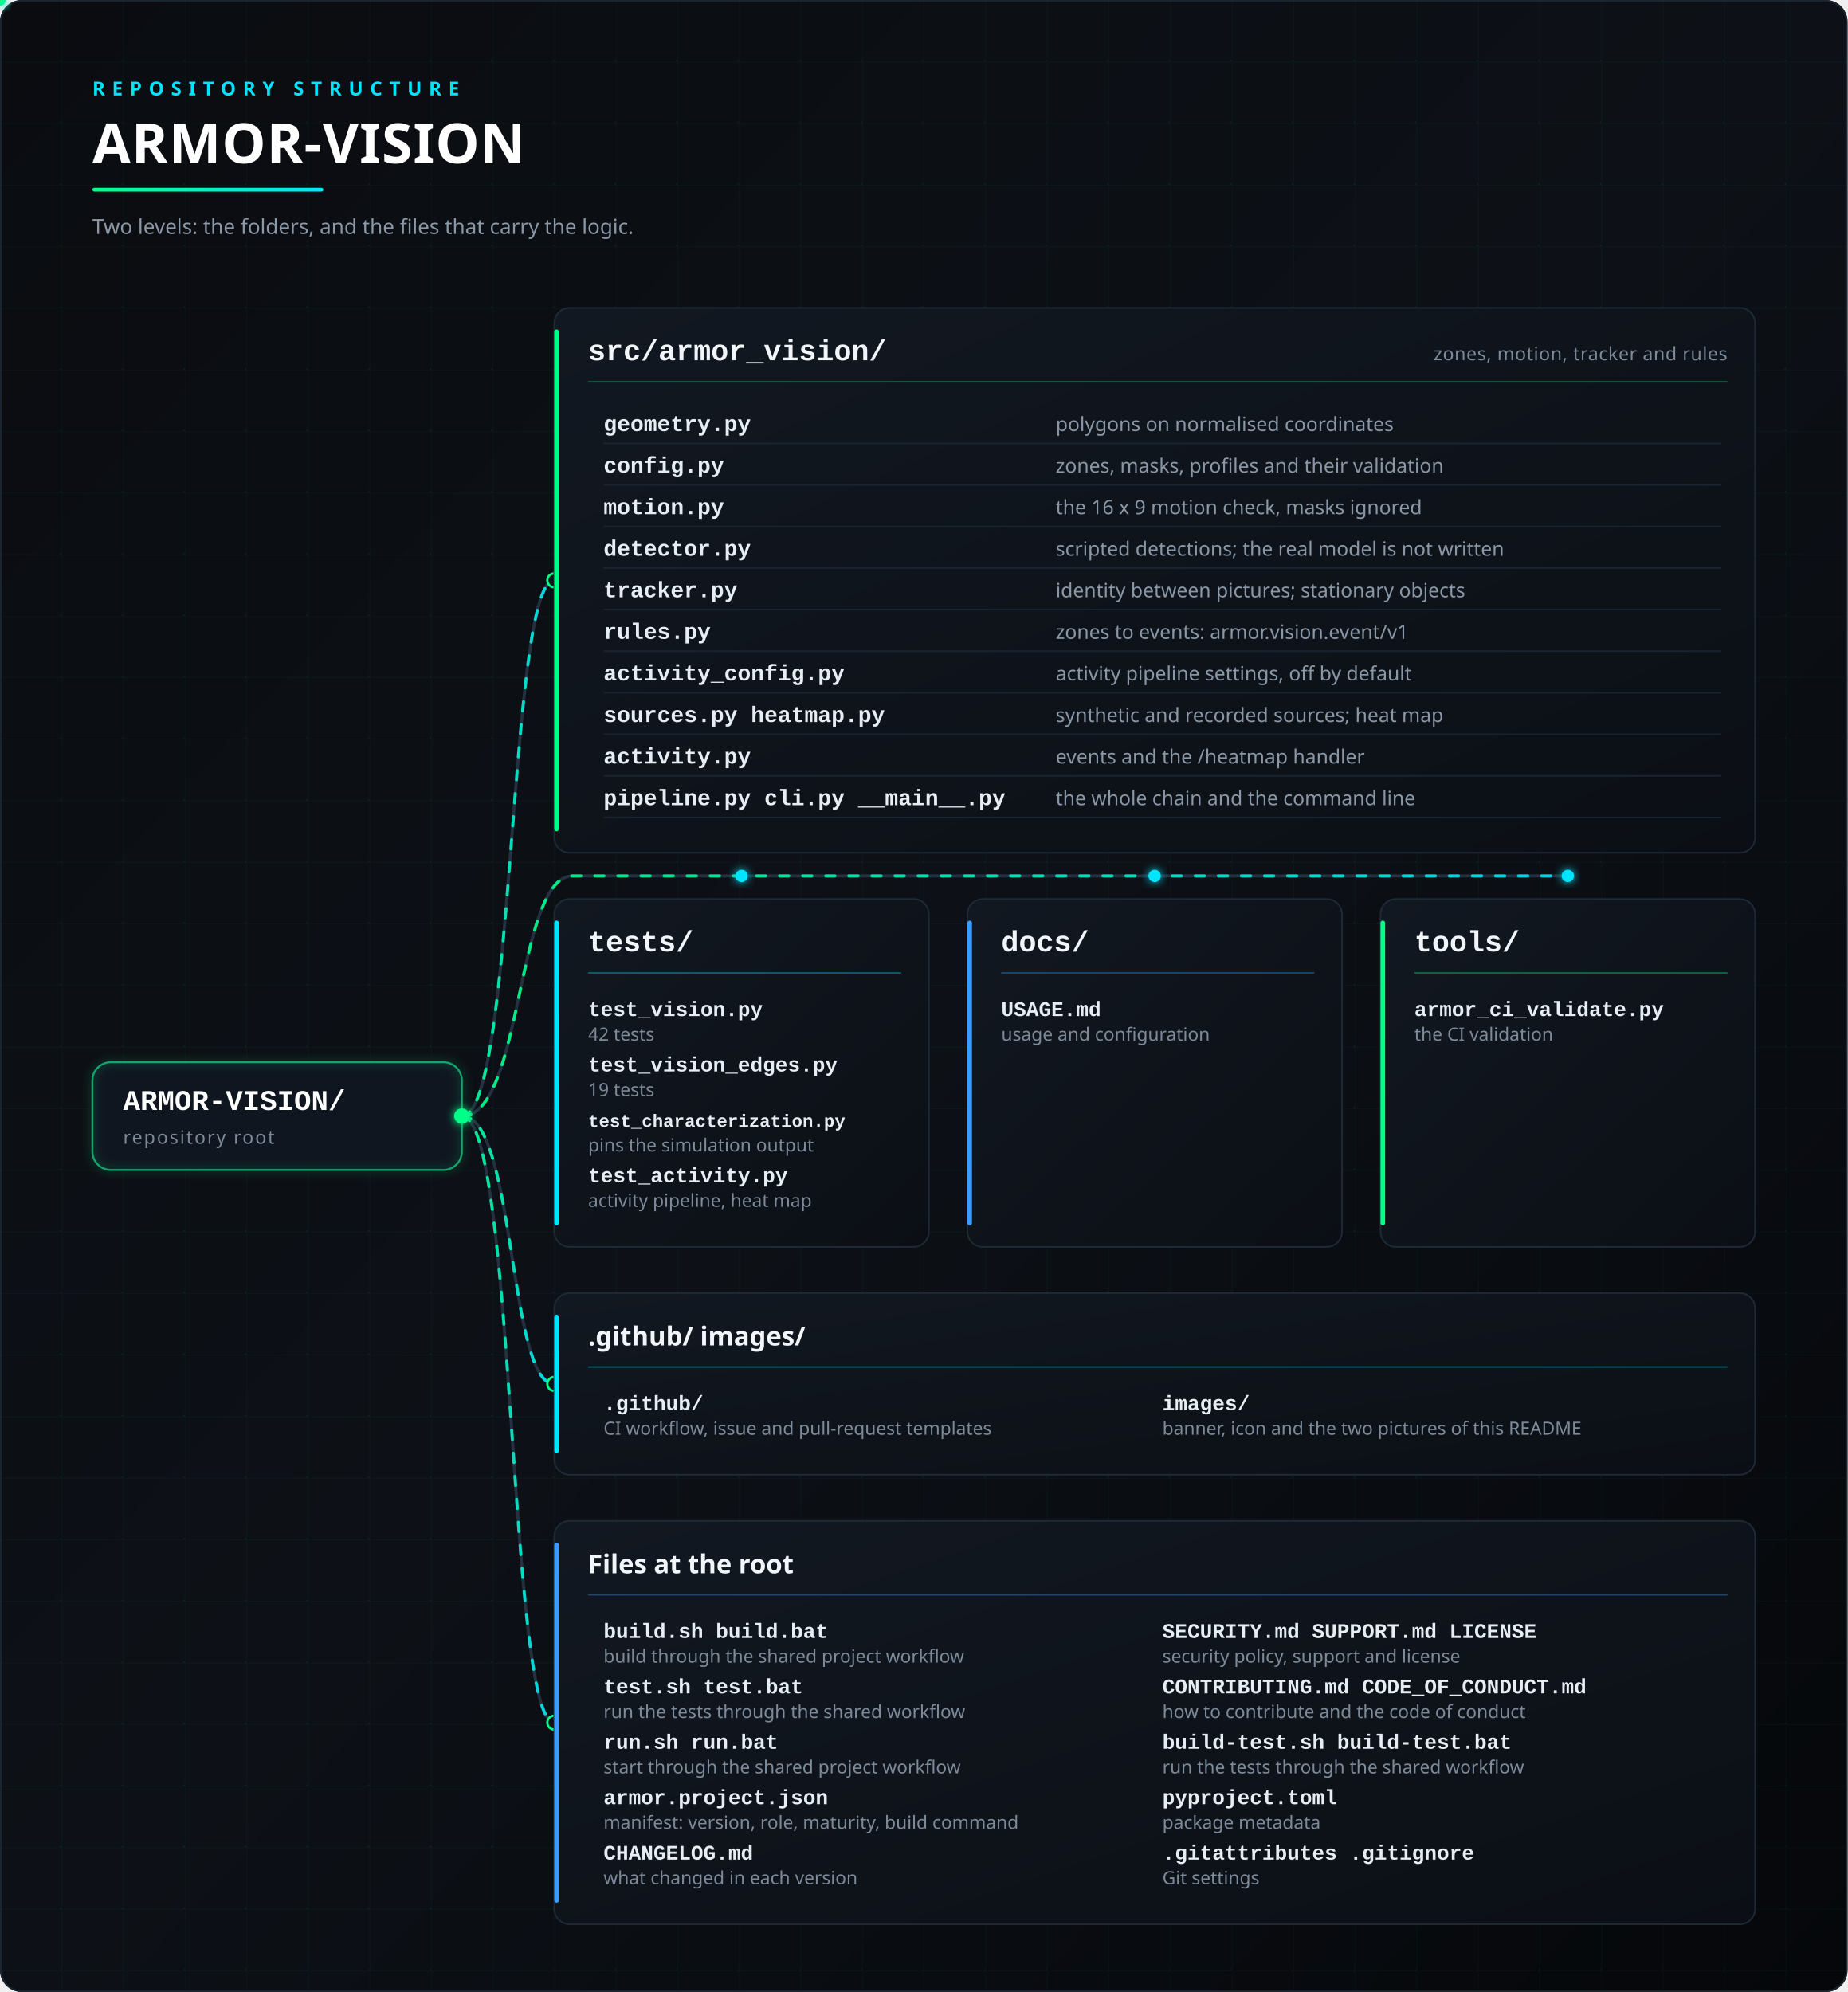
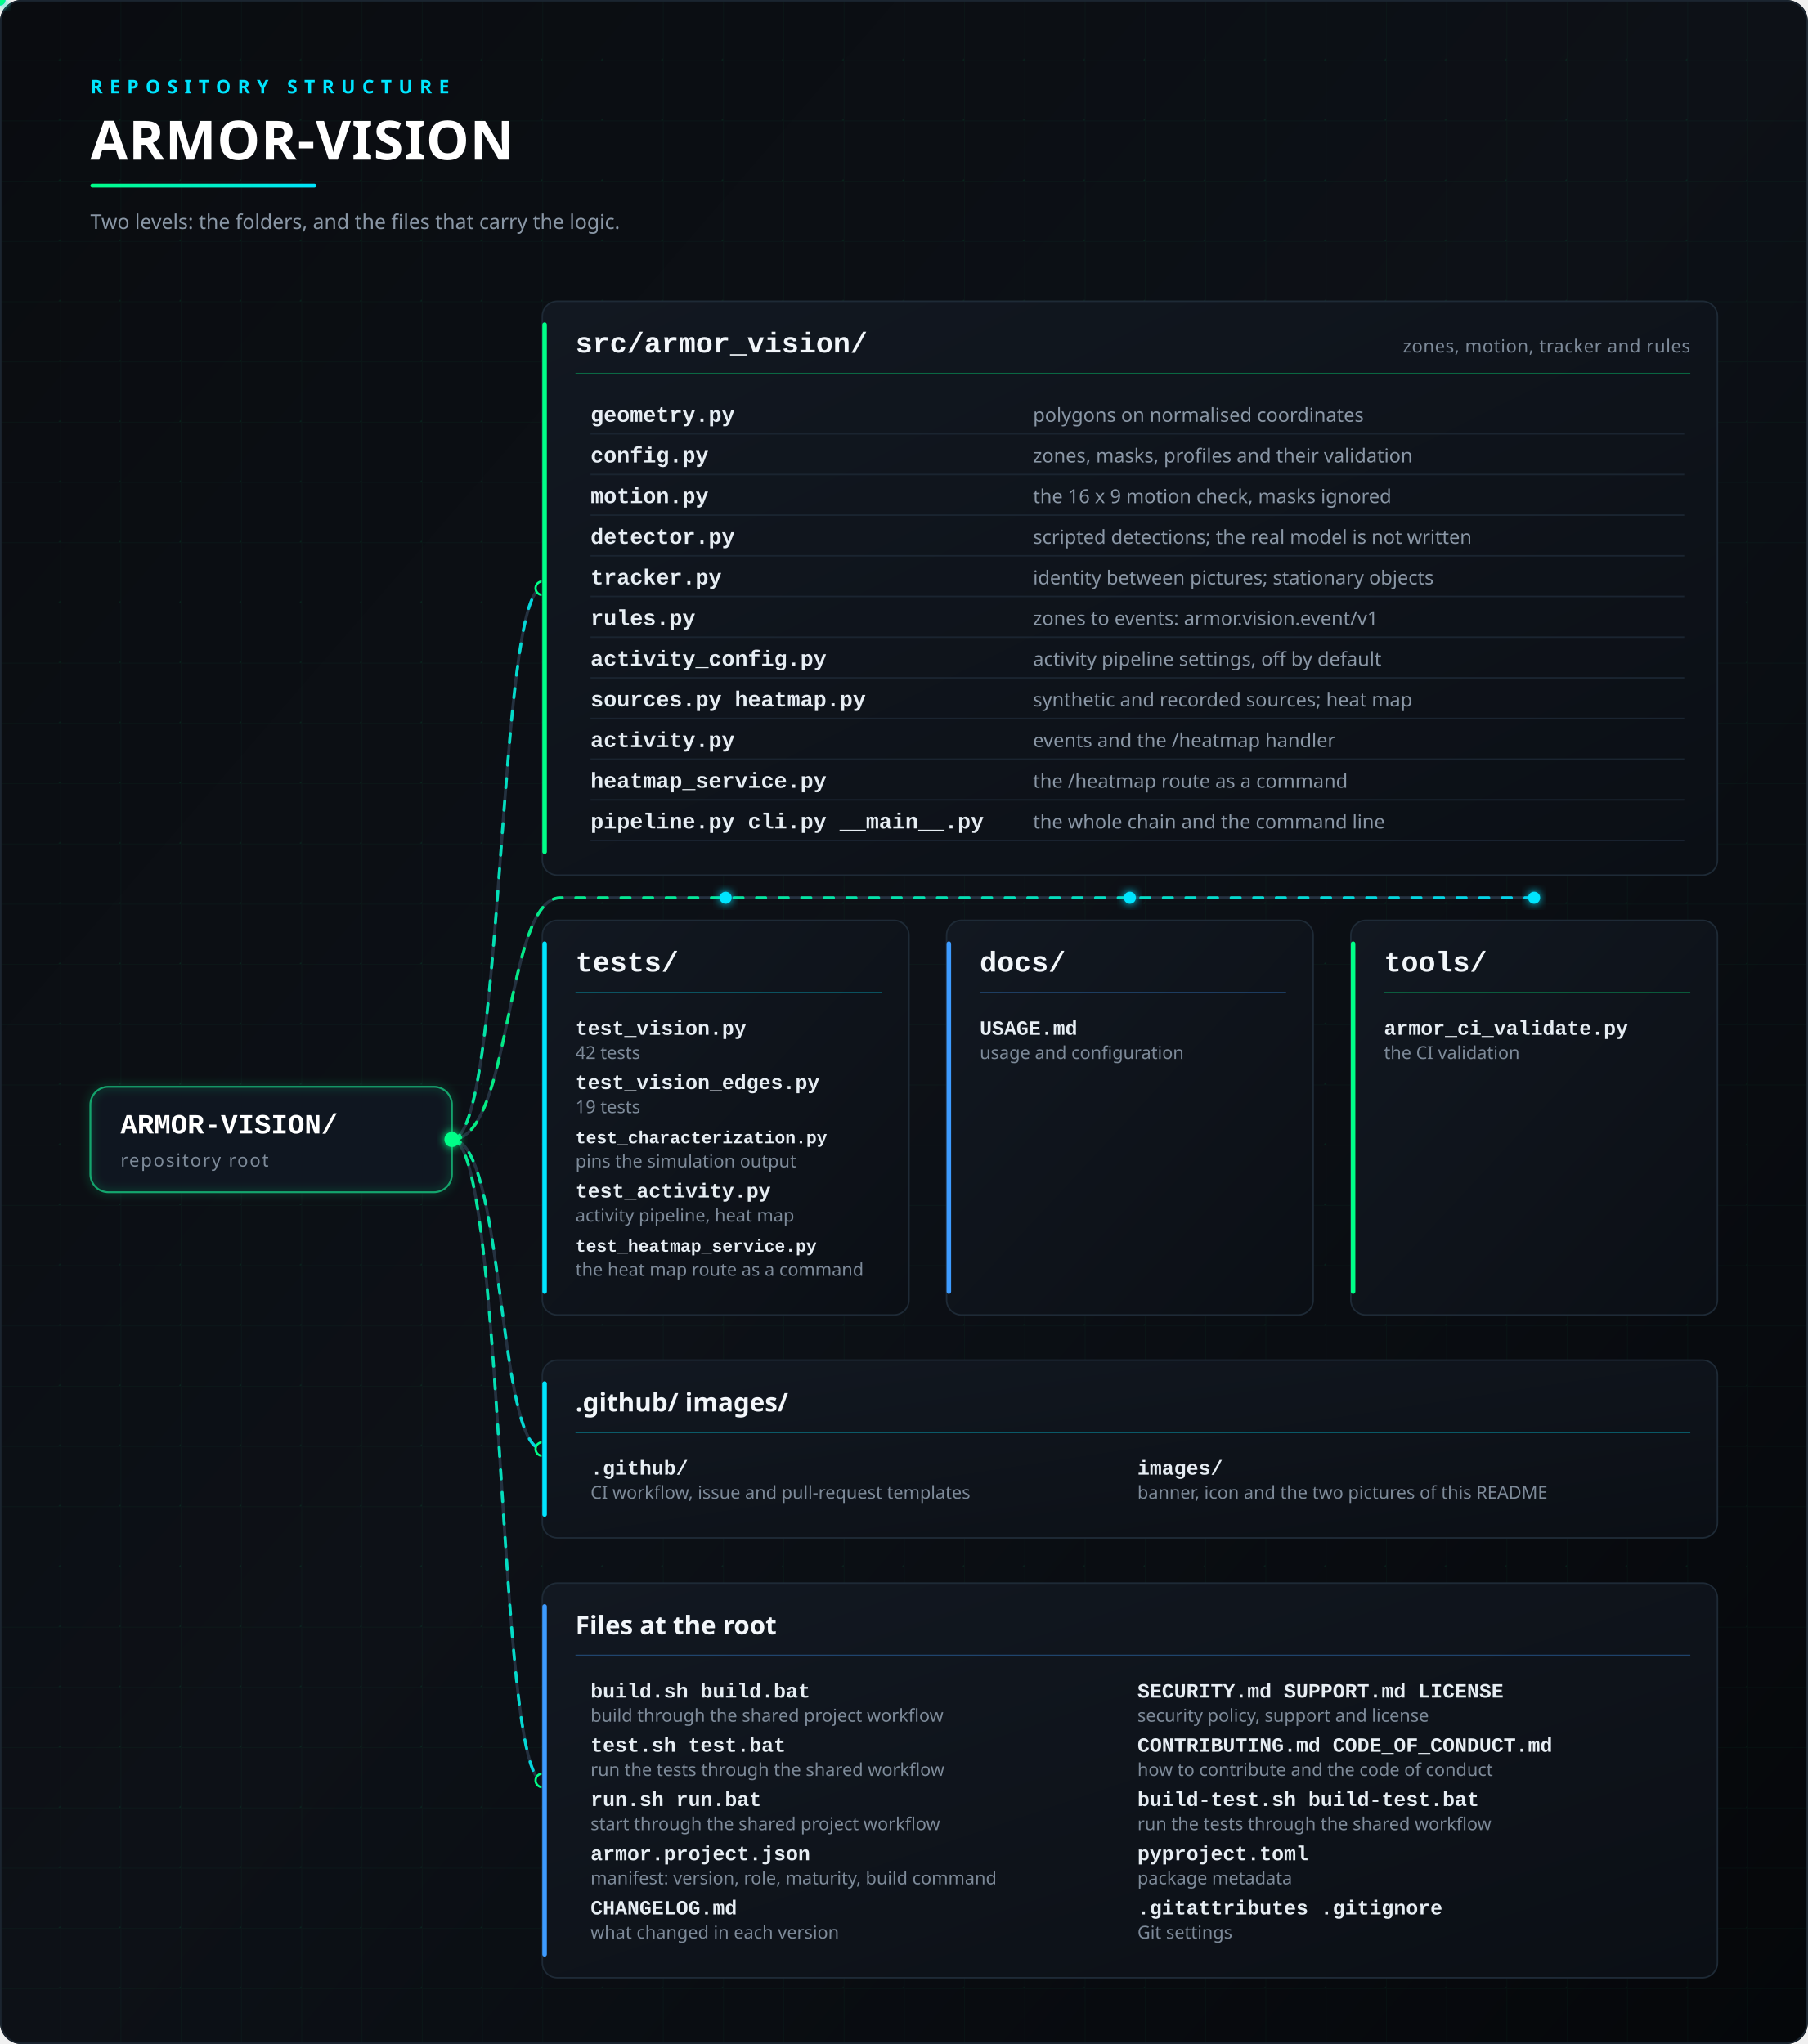
- <svg xmlns="http://www.w3.org/2000/svg" viewBox="0 0 1200 1294" width="100%" role="img" aria-labelledby="t d">
+ <svg xmlns="http://www.w3.org/2000/svg" viewBox="0 0 1200 1357" width="100%" role="img" aria-labelledby="t d">
  <defs>
    <linearGradient id="bg" x1="0" y1="0" x2="1" y2="1">
      <stop offset="0" stop-color="#0A0C10" />
      <stop offset="0.5" stop-color="#0D1117" />
      <stop offset="1" stop-color="#05070A" />
    </linearGradient>
    <linearGradient id="card" x1="0" y1="0" x2="1" y2="1">
      <stop offset="0" stop-color="#121821" />
      <stop offset="1" stop-color="#0B0F15" />
    </linearGradient>
    <linearGradient id="line" x1="0" y1="0" x2="1" y2="0">
      <stop offset="0" stop-color="#00FF88" />
      <stop offset="1" stop-color="#00E5FF" />
    </linearGradient>
    <filter id="glow" x="-50%" y="-50%" width="200%" height="200%">
      <feGaussianBlur stdDeviation="3" result="b" />
      <feMerge>
        <feMergeNode in="b" />
        <feMergeNode in="SourceGraphic" />
      </feMerge>
    </filter>
    <pattern id="grid" width="40" height="40" patternUnits="userSpaceOnUse">
      <path d="M40 0H0V40" fill="none" stroke="#00FF88" stroke-opacity="0.035" />
      <circle cx="40" cy="40" r="1" fill="#00FF88" fill-opacity="0.09" />
    </pattern>
  </defs>
-   <rect width="1200" height="1294" rx="14" fill="url(#bg)" />
-   <rect width="1200" height="1294" rx="14" fill="url(#grid)" />
-   <rect x="0.5" y="0.5" width="1199" height="1293" rx="14" fill="none" stroke="#1B2530" />
+   <rect width="1200" height="1357" rx="14" fill="url(#bg)" />
+   <rect width="1200" height="1357" rx="14" fill="url(#grid)" />
+   <rect x="0.5" y="0.5" width="1199" height="1356" rx="14" fill="none" stroke="#1B2530" />
  <text x="60" y="62" font-family="'Segoe UI','Noto Sans','Noto Sans CJK SC','Microsoft YaHei','Yu Gothic','Helvetica Neue',Helvetica,Arial,sans-serif" font-size="12.5" font-weight="600" fill="#00E5FF" text-anchor="start" letter-spacing="4.5">REPOSITORY STRUCTURE</text>
  <text x="60" y="106" font-family="'Segoe UI','Noto Sans','Noto Sans CJK SC','Microsoft YaHei','Yu Gothic','Helvetica Neue',Helvetica,Arial,sans-serif" font-size="36" font-weight="700" fill="#FFFFFF" text-anchor="start" letter-spacing="0.5">ARMOR-VISION</text>
  <rect x="60" y="122" width="150" height="2.5" rx="1.25" fill="url(#line)">
    <animate attributeName="width" values="40;150;150" keyTimes="0;0.4;1" dur="3s" repeatCount="indefinite" />
  </rect>
  <text x="60" y="152" font-family="'Segoe UI','Noto Sans','Noto Sans CJK SC','Microsoft YaHei','Yu Gothic','Helvetica Neue',Helvetica,Arial,sans-serif" font-size="13.5" font-weight="400" fill="#8A97A6" text-anchor="start">Two levels: the folders, and the files that carry the logic.</text>
-   <path id="c0" d="M300,725 C335,725 330,377 360,377" fill="none" stroke="#243140" stroke-width="2" />
-   <path d="M300,725 C335,725 330,377 360,377" fill="none" stroke="url(#line)" stroke-width="2" stroke-linecap="round" stroke-dasharray="6 9" opacity="0.9">
+   <path id="c0" d="M300,756.5 C335,756.5 330,390.5 360,390.5" fill="none" stroke="#243140" stroke-width="2" />
+   <path d="M300,756.5 C335,756.5 330,390.5 360,390.5" fill="none" stroke="url(#line)" stroke-width="2" stroke-linecap="round" stroke-dasharray="6 9" opacity="0.9">
    <animate attributeName="stroke-dashoffset" from="0" to="-30" dur="1.6s" repeatCount="indefinite" />
  </path>
-   <circle cx="360" cy="377" r="4.5" fill="#0D1117" stroke="#00FF88" stroke-width="1.5" />
-   <path id="c1" d="M300,725 C340,725 335,569 372,569 H1018.33" fill="none" stroke="#243140" stroke-width="2" />
-   <path d="M300,725 C340,725 335,569 372,569 H1018.33" fill="none" stroke="url(#line)" stroke-width="2" stroke-linecap="round" stroke-dasharray="6 9" opacity="0.9">
+   <circle cx="360" cy="390.5" r="4.5" fill="#0D1117" stroke="#00FF88" stroke-width="1.5" />
+   <path id="c1" d="M300,756.5 C340,756.5 335,596 372,596 H1018.33" fill="none" stroke="#243140" stroke-width="2" />
+   <path d="M300,756.5 C340,756.5 335,596 372,596 H1018.33" fill="none" stroke="url(#line)" stroke-width="2" stroke-linecap="round" stroke-dasharray="6 9" opacity="0.9">
    <animate attributeName="stroke-dashoffset" from="0" to="-30" dur="1.6s" repeatCount="indefinite" />
  </path>
-   <path d="M481.667,569 V584" stroke="url(#line)" stroke-width="2" fill="none" />
-   <circle cx="481.667" cy="569" r="4" fill="#00E5FF" filter="url(#glow)" />
-   <path d="M750,569 V584" stroke="url(#line)" stroke-width="2" fill="none" />
-   <circle cx="750" cy="569" r="4" fill="#00E5FF" filter="url(#glow)" />
-   <path d="M1018.33,569 V584" stroke="url(#line)" stroke-width="2" fill="none" />
-   <circle cx="1018.33" cy="569" r="4" fill="#00E5FF" filter="url(#glow)" />
-   <path id="c2" d="M300,725 C335,725 330,899 360,899" fill="none" stroke="#243140" stroke-width="2" />
-   <path d="M300,725 C335,725 330,899 360,899" fill="none" stroke="url(#line)" stroke-width="2" stroke-linecap="round" stroke-dasharray="6 9" opacity="0.9">
+   <path d="M481.667,596 V611" stroke="url(#line)" stroke-width="2" fill="none" />
+   <circle cx="481.667" cy="596" r="4" fill="#00E5FF" filter="url(#glow)" />
+   <path d="M750,596 V611" stroke="url(#line)" stroke-width="2" fill="none" />
+   <circle cx="750" cy="596" r="4" fill="#00E5FF" filter="url(#glow)" />
+   <path d="M1018.33,596 V611" stroke="url(#line)" stroke-width="2" fill="none" />
+   <circle cx="1018.33" cy="596" r="4" fill="#00E5FF" filter="url(#glow)" />
+   <path id="c2" d="M300,756.5 C335,756.5 330,962 360,962" fill="none" stroke="#243140" stroke-width="2" />
+   <path d="M300,756.5 C335,756.5 330,962 360,962" fill="none" stroke="url(#line)" stroke-width="2" stroke-linecap="round" stroke-dasharray="6 9" opacity="0.9">
    <animate attributeName="stroke-dashoffset" from="0" to="-30" dur="1.6s" repeatCount="indefinite" />
  </path>
-   <circle cx="360" cy="899" r="4.5" fill="#0D1117" stroke="#00FF88" stroke-width="1.5" />
-   <path id="c3" d="M300,725 C335,725 330,1119 360,1119" fill="none" stroke="#243140" stroke-width="2" />
-   <path d="M300,725 C335,725 330,1119 360,1119" fill="none" stroke="url(#line)" stroke-width="2" stroke-linecap="round" stroke-dasharray="6 9" opacity="0.9">
+   <circle cx="360" cy="962" r="4.5" fill="#0D1117" stroke="#00FF88" stroke-width="1.5" />
+   <path id="c3" d="M300,756.5 C335,756.5 330,1182 360,1182" fill="none" stroke="#243140" stroke-width="2" />
+   <path d="M300,756.5 C335,756.5 330,1182 360,1182" fill="none" stroke="url(#line)" stroke-width="2" stroke-linecap="round" stroke-dasharray="6 9" opacity="0.9">
    <animate attributeName="stroke-dashoffset" from="0" to="-30" dur="1.6s" repeatCount="indefinite" />
  </path>
-   <circle cx="360" cy="1119" r="4.5" fill="#0D1117" stroke="#00FF88" stroke-width="1.5" />
+   <circle cx="360" cy="1182" r="4.5" fill="#0D1117" stroke="#00FF88" stroke-width="1.5" />
  <circle r="3.5" fill="#00FF88" filter="url(#glow)">
    <animateMotion dur="3.4s" repeatCount="indefinite">
      <mpath href="#c0" />
    </animateMotion>
  </circle>
  <circle r="3.5" fill="#00E5FF" filter="url(#glow)">
    <animateMotion dur="4.2s" repeatCount="indefinite">
      <mpath href="#c1" />
    </animateMotion>
  </circle>
  <circle r="3.5" fill="#3D9BFF" filter="url(#glow)">
    <animateMotion dur="5.0s" repeatCount="indefinite">
      <mpath href="#c2" />
    </animateMotion>
  </circle>
  <circle r="3.5" fill="#00FF88" filter="url(#glow)">
    <animateMotion dur="5.8s" repeatCount="indefinite">
      <mpath href="#c3" />
    </animateMotion>
  </circle>
-   <rect x="60" y="690" width="240" height="70" rx="12" fill="#0F1620" stroke="#2A3A4C" stroke-width="1.2" />
-   <rect x="60" y="690" width="240" height="70" rx="12" fill="none" stroke="#00FF88" stroke-opacity="0.5" stroke-width="1.2" filter="url(#glow)">
+   <rect x="60" y="721.5" width="240" height="70" rx="12" fill="#0F1620" stroke="#2A3A4C" stroke-width="1.2" />
+   <rect x="60" y="721.5" width="240" height="70" rx="12" fill="none" stroke="#00FF88" stroke-opacity="0.5" stroke-width="1.2" filter="url(#glow)">
    <animate attributeName="stroke-opacity" values="0.15;0.6;0.15" dur="3.6s" repeatCount="indefinite" />
  </rect>
-   <text x="80" y="721" font-family="'JetBrains Mono','Cascadia Code','SFMono-Regular',Consolas,'Liberation Mono',monospace" font-size="18.5" font-weight="700" fill="#FFFFFF" text-anchor="start">ARMOR-VISION/</text>
-   <text x="80" y="743" font-family="'Segoe UI','Noto Sans','Noto Sans CJK SC','Microsoft YaHei','Yu Gothic','Helvetica Neue',Helvetica,Arial,sans-serif" font-size="12" font-weight="400" fill="#7D8A99" text-anchor="start" letter-spacing="1">repository root</text>
-   <circle cx="300" cy="725" r="5" fill="#00FF88" filter="url(#glow)" />
-   <rect x="360" y="200" width="780" height="354" rx="10" fill="url(#card)" stroke="#1E2A36" stroke-width="1" />
-   <rect x="360" y="214" width="3" height="326" rx="1.5" fill="#00FF88">
+   <text x="80" y="752.5" font-family="'JetBrains Mono','Cascadia Code','SFMono-Regular',Consolas,'Liberation Mono',monospace" font-size="18.5" font-weight="700" fill="#FFFFFF" text-anchor="start">ARMOR-VISION/</text>
+   <text x="80" y="774.5" font-family="'Segoe UI','Noto Sans','Noto Sans CJK SC','Microsoft YaHei','Yu Gothic','Helvetica Neue',Helvetica,Arial,sans-serif" font-size="12" font-weight="400" fill="#7D8A99" text-anchor="start" letter-spacing="1">repository root</text>
+   <circle cx="300" cy="756.5" r="5" fill="#00FF88" filter="url(#glow)" />
+   <rect x="360" y="200" width="780" height="381" rx="10" fill="url(#card)" stroke="#1E2A36" stroke-width="1" />
+   <rect x="360" y="214" width="3" height="353" rx="1.5" fill="#00FF88">
    <animate attributeName="opacity" values="0.55;1;0.55" dur="4s" begin="0s" repeatCount="indefinite" />
  </rect>
  <text x="382" y="234" font-family="'JetBrains Mono','Cascadia Code','SFMono-Regular',Consolas,'Liberation Mono',monospace" font-size="19" font-weight="700" fill="#F2F6FA" text-anchor="start">src/armor_vision/</text>
  <text x="1122" y="234" font-family="'Segoe UI','Noto Sans','Noto Sans CJK SC','Microsoft YaHei','Yu Gothic','Helvetica Neue',Helvetica,Arial,sans-serif" font-size="12" font-weight="400" fill="#7D8A99" text-anchor="end" letter-spacing="0.3">zones, motion, tracker and rules</text>
  <line x1="382" y1="248" x2="1122" y2="248" stroke="#00FF88" stroke-opacity="0.35" stroke-width="1" />
  <text x="392" y="280" font-family="'JetBrains Mono','Cascadia Code','SFMono-Regular',Consolas,'Liberation Mono',monospace" font-size="14.5" font-weight="600" fill="#E6EDF3" text-anchor="start">geometry.py</text>
  <text x="685.7" y="280" font-family="'Segoe UI','Noto Sans','Noto Sans CJK SC','Microsoft YaHei','Yu Gothic','Helvetica Neue',Helvetica,Arial,sans-serif" font-size="12.8" font-weight="400" fill="#8A97A6" text-anchor="start">polygons on normalised coordinates</text>
  <line x1="392" y1="288" x2="1118" y2="288" stroke="#1A2430" stroke-width="1" />
  <text x="392" y="307" font-family="'JetBrains Mono','Cascadia Code','SFMono-Regular',Consolas,'Liberation Mono',monospace" font-size="14.5" font-weight="600" fill="#E6EDF3" text-anchor="start">config.py</text>
  <text x="685.7" y="307" font-family="'Segoe UI','Noto Sans','Noto Sans CJK SC','Microsoft YaHei','Yu Gothic','Helvetica Neue',Helvetica,Arial,sans-serif" font-size="12.8" font-weight="400" fill="#8A97A6" text-anchor="start">zones, masks, profiles and their validation</text>
  <line x1="392" y1="315" x2="1118" y2="315" stroke="#1A2430" stroke-width="1" />
  <text x="392" y="334" font-family="'JetBrains Mono','Cascadia Code','SFMono-Regular',Consolas,'Liberation Mono',monospace" font-size="14.5" font-weight="600" fill="#E6EDF3" text-anchor="start">motion.py</text>
  <text x="685.7" y="334" font-family="'Segoe UI','Noto Sans','Noto Sans CJK SC','Microsoft YaHei','Yu Gothic','Helvetica Neue',Helvetica,Arial,sans-serif" font-size="12.8" font-weight="400" fill="#8A97A6" text-anchor="start">the 16 x 9 motion check, masks ignored</text>
  <line x1="392" y1="342" x2="1118" y2="342" stroke="#1A2430" stroke-width="1" />
  <text x="392" y="361" font-family="'JetBrains Mono','Cascadia Code','SFMono-Regular',Consolas,'Liberation Mono',monospace" font-size="14.5" font-weight="600" fill="#E6EDF3" text-anchor="start">detector.py</text>
  <text x="685.7" y="361" font-family="'Segoe UI','Noto Sans','Noto Sans CJK SC','Microsoft YaHei','Yu Gothic','Helvetica Neue',Helvetica,Arial,sans-serif" font-size="12.8" font-weight="400" fill="#8A97A6" text-anchor="start">scripted detections; the real model is not written</text>
  <line x1="392" y1="369" x2="1118" y2="369" stroke="#1A2430" stroke-width="1" />
  <text x="392" y="388" font-family="'JetBrains Mono','Cascadia Code','SFMono-Regular',Consolas,'Liberation Mono',monospace" font-size="14.5" font-weight="600" fill="#E6EDF3" text-anchor="start">tracker.py</text>
  <text x="685.7" y="388" font-family="'Segoe UI','Noto Sans','Noto Sans CJK SC','Microsoft YaHei','Yu Gothic','Helvetica Neue',Helvetica,Arial,sans-serif" font-size="12.8" font-weight="400" fill="#8A97A6" text-anchor="start">identity between pictures; stationary objects</text>
  <line x1="392" y1="396" x2="1118" y2="396" stroke="#1A2430" stroke-width="1" />
  <text x="392" y="415" font-family="'JetBrains Mono','Cascadia Code','SFMono-Regular',Consolas,'Liberation Mono',monospace" font-size="14.5" font-weight="600" fill="#E6EDF3" text-anchor="start">rules.py</text>
  <text x="685.7" y="415" font-family="'Segoe UI','Noto Sans','Noto Sans CJK SC','Microsoft YaHei','Yu Gothic','Helvetica Neue',Helvetica,Arial,sans-serif" font-size="12.8" font-weight="400" fill="#8A97A6" text-anchor="start">zones to events: armor.vision.event/v1</text>
  <line x1="392" y1="423" x2="1118" y2="423" stroke="#1A2430" stroke-width="1" />
  <text x="392" y="442" font-family="'JetBrains Mono','Cascadia Code','SFMono-Regular',Consolas,'Liberation Mono',monospace" font-size="14.5" font-weight="600" fill="#E6EDF3" text-anchor="start">activity_config.py</text>
  <text x="685.7" y="442" font-family="'Segoe UI','Noto Sans','Noto Sans CJK SC','Microsoft YaHei','Yu Gothic','Helvetica Neue',Helvetica,Arial,sans-serif" font-size="12.8" font-weight="400" fill="#8A97A6" text-anchor="start">activity pipeline settings, off by default</text>
  <line x1="392" y1="450" x2="1118" y2="450" stroke="#1A2430" stroke-width="1" />
  <text x="392" y="469" font-family="'JetBrains Mono','Cascadia Code','SFMono-Regular',Consolas,'Liberation Mono',monospace" font-size="14.5" font-weight="600" fill="#E6EDF3" text-anchor="start">sources.py heatmap.py</text>
  <text x="685.7" y="469" font-family="'Segoe UI','Noto Sans','Noto Sans CJK SC','Microsoft YaHei','Yu Gothic','Helvetica Neue',Helvetica,Arial,sans-serif" font-size="12.8" font-weight="400" fill="#8A97A6" text-anchor="start">synthetic and recorded sources; heat map</text>
  <line x1="392" y1="477" x2="1118" y2="477" stroke="#1A2430" stroke-width="1" />
  <text x="392" y="496" font-family="'JetBrains Mono','Cascadia Code','SFMono-Regular',Consolas,'Liberation Mono',monospace" font-size="14.5" font-weight="600" fill="#E6EDF3" text-anchor="start">activity.py</text>
  <text x="685.7" y="496" font-family="'Segoe UI','Noto Sans','Noto Sans CJK SC','Microsoft YaHei','Yu Gothic','Helvetica Neue',Helvetica,Arial,sans-serif" font-size="12.8" font-weight="400" fill="#8A97A6" text-anchor="start">events and the /heatmap handler</text>
  <line x1="392" y1="504" x2="1118" y2="504" stroke="#1A2430" stroke-width="1" />
-   <text x="392" y="523" font-family="'JetBrains Mono','Cascadia Code','SFMono-Regular',Consolas,'Liberation Mono',monospace" font-size="14.5" font-weight="600" fill="#E6EDF3" text-anchor="start">pipeline.py cli.py __main__.py</text>
-   <text x="685.7" y="523" font-family="'Segoe UI','Noto Sans','Noto Sans CJK SC','Microsoft YaHei','Yu Gothic','Helvetica Neue',Helvetica,Arial,sans-serif" font-size="12.8" font-weight="400" fill="#8A97A6" text-anchor="start">the whole chain and the command line</text>
+   <text x="392" y="523" font-family="'JetBrains Mono','Cascadia Code','SFMono-Regular',Consolas,'Liberation Mono',monospace" font-size="14.5" font-weight="600" fill="#E6EDF3" text-anchor="start">heatmap_service.py</text>
+   <text x="685.7" y="523" font-family="'Segoe UI','Noto Sans','Noto Sans CJK SC','Microsoft YaHei','Yu Gothic','Helvetica Neue',Helvetica,Arial,sans-serif" font-size="12.8" font-weight="400" fill="#8A97A6" text-anchor="start">the /heatmap route as a command</text>
  <line x1="392" y1="531" x2="1118" y2="531" stroke="#1A2430" stroke-width="1" />
-   <rect x="360" y="584" width="243.333" height="226" rx="10" fill="url(#card)" stroke="#1E2A36" stroke-width="1" />
-   <rect x="360" y="598" width="3" height="198" rx="1.5" fill="#00E5FF">
+   <text x="392" y="550" font-family="'JetBrains Mono','Cascadia Code','SFMono-Regular',Consolas,'Liberation Mono',monospace" font-size="14.5" font-weight="600" fill="#E6EDF3" text-anchor="start">pipeline.py cli.py __main__.py</text>
+   <text x="685.7" y="550" font-family="'Segoe UI','Noto Sans','Noto Sans CJK SC','Microsoft YaHei','Yu Gothic','Helvetica Neue',Helvetica,Arial,sans-serif" font-size="12.8" font-weight="400" fill="#8A97A6" text-anchor="start">the whole chain and the command line</text>
+   <line x1="392" y1="558" x2="1118" y2="558" stroke="#1A2430" stroke-width="1" />
+   <rect x="360" y="611" width="243.333" height="262" rx="10" fill="url(#card)" stroke="#1E2A36" stroke-width="1" />
+   <rect x="360" y="625" width="3" height="234" rx="1.5" fill="#00E5FF">
    <animate attributeName="opacity" values="0.55;1;0.55" dur="4s" begin="0.6s" repeatCount="indefinite" />
  </rect>
-   <text x="382" y="618" font-family="'JetBrains Mono','Cascadia Code','SFMono-Regular',Consolas,'Liberation Mono',monospace" font-size="19" font-weight="700" fill="#F2F6FA" text-anchor="start">tests/</text>
-   <line x1="382" y1="632" x2="585.333" y2="632" stroke="#00E5FF" stroke-opacity="0.35" stroke-width="1" />
-   <text x="382" y="660" font-family="'JetBrains Mono','Cascadia Code','SFMono-Regular',Consolas,'Liberation Mono',monospace" font-size="13.5" font-weight="600" fill="#E6EDF3" text-anchor="start">test_vision.py</text>
-   <text x="382" y="676" font-family="'Segoe UI','Noto Sans','Noto Sans CJK SC','Microsoft YaHei','Yu Gothic','Helvetica Neue',Helvetica,Arial,sans-serif" font-size="11.8" font-weight="400" fill="#7D8A99" text-anchor="start">42 tests</text>
-   <text x="382" y="696" font-family="'JetBrains Mono','Cascadia Code','SFMono-Regular',Consolas,'Liberation Mono',monospace" font-size="13.5" font-weight="600" fill="#E6EDF3" text-anchor="start">test_vision_edges.py</text>
-   <text x="382" y="712" font-family="'Segoe UI','Noto Sans','Noto Sans CJK SC','Microsoft YaHei','Yu Gothic','Helvetica Neue',Helvetica,Arial,sans-serif" font-size="11.8" font-weight="400" fill="#7D8A99" text-anchor="start">19 tests</text>
-   <text x="382" y="732" font-family="'JetBrains Mono','Cascadia Code','SFMono-Regular',Consolas,'Liberation Mono',monospace" font-size="11.6" font-weight="600" fill="#E6EDF3" text-anchor="start">test_characterization.py</text>
-   <text x="382" y="748" font-family="'Segoe UI','Noto Sans','Noto Sans CJK SC','Microsoft YaHei','Yu Gothic','Helvetica Neue',Helvetica,Arial,sans-serif" font-size="11.8" font-weight="400" fill="#7D8A99" text-anchor="start">pins the simulation output</text>
-   <text x="382" y="768" font-family="'JetBrains Mono','Cascadia Code','SFMono-Regular',Consolas,'Liberation Mono',monospace" font-size="13.5" font-weight="600" fill="#E6EDF3" text-anchor="start">test_activity.py</text>
-   <text x="382" y="784" font-family="'Segoe UI','Noto Sans','Noto Sans CJK SC','Microsoft YaHei','Yu Gothic','Helvetica Neue',Helvetica,Arial,sans-serif" font-size="11.8" font-weight="400" fill="#7D8A99" text-anchor="start">activity pipeline, heat map</text>
-   <rect x="628.333" y="584" width="243.333" height="226" rx="10" fill="url(#card)" stroke="#1E2A36" stroke-width="1" />
-   <rect x="628.333" y="598" width="3" height="198" rx="1.5" fill="#3D9BFF">
+   <text x="382" y="645" font-family="'JetBrains Mono','Cascadia Code','SFMono-Regular',Consolas,'Liberation Mono',monospace" font-size="19" font-weight="700" fill="#F2F6FA" text-anchor="start">tests/</text>
+   <line x1="382" y1="659" x2="585.333" y2="659" stroke="#00E5FF" stroke-opacity="0.35" stroke-width="1" />
+   <text x="382" y="687" font-family="'JetBrains Mono','Cascadia Code','SFMono-Regular',Consolas,'Liberation Mono',monospace" font-size="13.5" font-weight="600" fill="#E6EDF3" text-anchor="start">test_vision.py</text>
+   <text x="382" y="703" font-family="'Segoe UI','Noto Sans','Noto Sans CJK SC','Microsoft YaHei','Yu Gothic','Helvetica Neue',Helvetica,Arial,sans-serif" font-size="11.8" font-weight="400" fill="#7D8A99" text-anchor="start">42 tests</text>
+   <text x="382" y="723" font-family="'JetBrains Mono','Cascadia Code','SFMono-Regular',Consolas,'Liberation Mono',monospace" font-size="13.5" font-weight="600" fill="#E6EDF3" text-anchor="start">test_vision_edges.py</text>
+   <text x="382" y="739" font-family="'Segoe UI','Noto Sans','Noto Sans CJK SC','Microsoft YaHei','Yu Gothic','Helvetica Neue',Helvetica,Arial,sans-serif" font-size="11.8" font-weight="400" fill="#7D8A99" text-anchor="start">19 tests</text>
+   <text x="382" y="759" font-family="'JetBrains Mono','Cascadia Code','SFMono-Regular',Consolas,'Liberation Mono',monospace" font-size="11.6" font-weight="600" fill="#E6EDF3" text-anchor="start">test_characterization.py</text>
+   <text x="382" y="775" font-family="'Segoe UI','Noto Sans','Noto Sans CJK SC','Microsoft YaHei','Yu Gothic','Helvetica Neue',Helvetica,Arial,sans-serif" font-size="11.8" font-weight="400" fill="#7D8A99" text-anchor="start">pins the simulation output</text>
+   <text x="382" y="795" font-family="'JetBrains Mono','Cascadia Code','SFMono-Regular',Consolas,'Liberation Mono',monospace" font-size="13.5" font-weight="600" fill="#E6EDF3" text-anchor="start">test_activity.py</text>
+   <text x="382" y="811" font-family="'Segoe UI','Noto Sans','Noto Sans CJK SC','Microsoft YaHei','Yu Gothic','Helvetica Neue',Helvetica,Arial,sans-serif" font-size="11.8" font-weight="400" fill="#7D8A99" text-anchor="start">activity pipeline, heat map</text>
+   <text x="382" y="831" font-family="'JetBrains Mono','Cascadia Code','SFMono-Regular',Consolas,'Liberation Mono',monospace" font-size="11.6" font-weight="600" fill="#E6EDF3" text-anchor="start">test_heatmap_service.py</text>
+   <text x="382" y="847" font-family="'Segoe UI','Noto Sans','Noto Sans CJK SC','Microsoft YaHei','Yu Gothic','Helvetica Neue',Helvetica,Arial,sans-serif" font-size="11.8" font-weight="400" fill="#7D8A99" text-anchor="start">the heat map route as a command</text>
+   <rect x="628.333" y="611" width="243.333" height="262" rx="10" fill="url(#card)" stroke="#1E2A36" stroke-width="1" />
+   <rect x="628.333" y="625" width="3" height="234" rx="1.5" fill="#3D9BFF">
    <animate attributeName="opacity" values="0.55;1;0.55" dur="4s" begin="1.2s" repeatCount="indefinite" />
  </rect>
-   <text x="650.333" y="618" font-family="'JetBrains Mono','Cascadia Code','SFMono-Regular',Consolas,'Liberation Mono',monospace" font-size="19" font-weight="700" fill="#F2F6FA" text-anchor="start">docs/</text>
-   <line x1="650.333" y1="632" x2="853.667" y2="632" stroke="#3D9BFF" stroke-opacity="0.35" stroke-width="1" />
-   <text x="650.333" y="660" font-family="'JetBrains Mono','Cascadia Code','SFMono-Regular',Consolas,'Liberation Mono',monospace" font-size="13.5" font-weight="600" fill="#E6EDF3" text-anchor="start">USAGE.md</text>
-   <text x="650.333" y="676" font-family="'Segoe UI','Noto Sans','Noto Sans CJK SC','Microsoft YaHei','Yu Gothic','Helvetica Neue',Helvetica,Arial,sans-serif" font-size="11.8" font-weight="400" fill="#7D8A99" text-anchor="start">usage and configuration</text>
-   <rect x="896.667" y="584" width="243.333" height="226" rx="10" fill="url(#card)" stroke="#1E2A36" stroke-width="1" />
-   <rect x="896.667" y="598" width="3" height="198" rx="1.5" fill="#00FF88">
+   <text x="650.333" y="645" font-family="'JetBrains Mono','Cascadia Code','SFMono-Regular',Consolas,'Liberation Mono',monospace" font-size="19" font-weight="700" fill="#F2F6FA" text-anchor="start">docs/</text>
+   <line x1="650.333" y1="659" x2="853.667" y2="659" stroke="#3D9BFF" stroke-opacity="0.35" stroke-width="1" />
+   <text x="650.333" y="687" font-family="'JetBrains Mono','Cascadia Code','SFMono-Regular',Consolas,'Liberation Mono',monospace" font-size="13.5" font-weight="600" fill="#E6EDF3" text-anchor="start">USAGE.md</text>
+   <text x="650.333" y="703" font-family="'Segoe UI','Noto Sans','Noto Sans CJK SC','Microsoft YaHei','Yu Gothic','Helvetica Neue',Helvetica,Arial,sans-serif" font-size="11.8" font-weight="400" fill="#7D8A99" text-anchor="start">usage and configuration</text>
+   <rect x="896.667" y="611" width="243.333" height="262" rx="10" fill="url(#card)" stroke="#1E2A36" stroke-width="1" />
+   <rect x="896.667" y="625" width="3" height="234" rx="1.5" fill="#00FF88">
    <animate attributeName="opacity" values="0.55;1;0.55" dur="4s" begin="1.8s" repeatCount="indefinite" />
  </rect>
-   <text x="918.667" y="618" font-family="'JetBrains Mono','Cascadia Code','SFMono-Regular',Consolas,'Liberation Mono',monospace" font-size="19" font-weight="700" fill="#F2F6FA" text-anchor="start">tools/</text>
-   <line x1="918.667" y1="632" x2="1122" y2="632" stroke="#00FF88" stroke-opacity="0.35" stroke-width="1" />
-   <text x="918.667" y="660" font-family="'JetBrains Mono','Cascadia Code','SFMono-Regular',Consolas,'Liberation Mono',monospace" font-size="13.5" font-weight="600" fill="#E6EDF3" text-anchor="start">armor_ci_validate.py</text>
-   <text x="918.667" y="676" font-family="'Segoe UI','Noto Sans','Noto Sans CJK SC','Microsoft YaHei','Yu Gothic','Helvetica Neue',Helvetica,Arial,sans-serif" font-size="11.8" font-weight="400" fill="#7D8A99" text-anchor="start">the CI validation</text>
-   <rect x="360" y="840" width="780" height="118" rx="10" fill="url(#card)" stroke="#1E2A36" stroke-width="1" />
-   <rect x="360" y="854" width="3" height="90" rx="1.5" fill="#00E5FF">
+   <text x="918.667" y="645" font-family="'JetBrains Mono','Cascadia Code','SFMono-Regular',Consolas,'Liberation Mono',monospace" font-size="19" font-weight="700" fill="#F2F6FA" text-anchor="start">tools/</text>
+   <line x1="918.667" y1="659" x2="1122" y2="659" stroke="#00FF88" stroke-opacity="0.35" stroke-width="1" />
+   <text x="918.667" y="687" font-family="'JetBrains Mono','Cascadia Code','SFMono-Regular',Consolas,'Liberation Mono',monospace" font-size="13.5" font-weight="600" fill="#E6EDF3" text-anchor="start">armor_ci_validate.py</text>
+   <text x="918.667" y="703" font-family="'Segoe UI','Noto Sans','Noto Sans CJK SC','Microsoft YaHei','Yu Gothic','Helvetica Neue',Helvetica,Arial,sans-serif" font-size="11.8" font-weight="400" fill="#7D8A99" text-anchor="start">the CI validation</text>
+   <rect x="360" y="903" width="780" height="118" rx="10" fill="url(#card)" stroke="#1E2A36" stroke-width="1" />
+   <rect x="360" y="917" width="3" height="90" rx="1.5" fill="#00E5FF">
    <animate attributeName="opacity" values="0.55;1;0.55" dur="4s" begin="2.4s" repeatCount="indefinite" />
  </rect>
-   <text x="382" y="874" font-family="'Segoe UI','Noto Sans','Noto Sans CJK SC','Microsoft YaHei','Yu Gothic','Helvetica Neue',Helvetica,Arial,sans-serif" font-size="17" font-weight="700" fill="#F2F6FA" text-anchor="start">.github/ images/</text>
-   <line x1="382" y1="888" x2="1122" y2="888" stroke="#00E5FF" stroke-opacity="0.35" stroke-width="1" />
-   <text x="392" y="916" font-family="'JetBrains Mono','Cascadia Code','SFMono-Regular',Consolas,'Liberation Mono',monospace" font-size="13.5" font-weight="600" fill="#E6EDF3" text-anchor="start">.github/</text>
-   <text x="392" y="932" font-family="'Segoe UI','Noto Sans','Noto Sans CJK SC','Microsoft YaHei','Yu Gothic','Helvetica Neue',Helvetica,Arial,sans-serif" font-size="11.8" font-weight="400" fill="#7D8A99" text-anchor="start">CI workflow, issue and pull-request templates</text>
-   <text x="755" y="916" font-family="'JetBrains Mono','Cascadia Code','SFMono-Regular',Consolas,'Liberation Mono',monospace" font-size="13.5" font-weight="600" fill="#E6EDF3" text-anchor="start">images/</text>
-   <text x="755" y="932" font-family="'Segoe UI','Noto Sans','Noto Sans CJK SC','Microsoft YaHei','Yu Gothic','Helvetica Neue',Helvetica,Arial,sans-serif" font-size="11.8" font-weight="400" fill="#7D8A99" text-anchor="start">banner, icon and the two pictures of this README</text>
-   <rect x="360" y="988" width="780" height="262" rx="10" fill="url(#card)" stroke="#1E2A36" stroke-width="1" />
-   <rect x="360" y="1002" width="3" height="234" rx="1.5" fill="#3D9BFF">
+   <text x="382" y="937" font-family="'Segoe UI','Noto Sans','Noto Sans CJK SC','Microsoft YaHei','Yu Gothic','Helvetica Neue',Helvetica,Arial,sans-serif" font-size="17" font-weight="700" fill="#F2F6FA" text-anchor="start">.github/ images/</text>
+   <line x1="382" y1="951" x2="1122" y2="951" stroke="#00E5FF" stroke-opacity="0.35" stroke-width="1" />
+   <text x="392" y="979" font-family="'JetBrains Mono','Cascadia Code','SFMono-Regular',Consolas,'Liberation Mono',monospace" font-size="13.5" font-weight="600" fill="#E6EDF3" text-anchor="start">.github/</text>
+   <text x="392" y="995" font-family="'Segoe UI','Noto Sans','Noto Sans CJK SC','Microsoft YaHei','Yu Gothic','Helvetica Neue',Helvetica,Arial,sans-serif" font-size="11.8" font-weight="400" fill="#7D8A99" text-anchor="start">CI workflow, issue and pull-request templates</text>
+   <text x="755" y="979" font-family="'JetBrains Mono','Cascadia Code','SFMono-Regular',Consolas,'Liberation Mono',monospace" font-size="13.5" font-weight="600" fill="#E6EDF3" text-anchor="start">images/</text>
+   <text x="755" y="995" font-family="'Segoe UI','Noto Sans','Noto Sans CJK SC','Microsoft YaHei','Yu Gothic','Helvetica Neue',Helvetica,Arial,sans-serif" font-size="11.8" font-weight="400" fill="#7D8A99" text-anchor="start">banner, icon and the two pictures of this README</text>
+   <rect x="360" y="1051" width="780" height="262" rx="10" fill="url(#card)" stroke="#1E2A36" stroke-width="1" />
+   <rect x="360" y="1065" width="3" height="234" rx="1.5" fill="#3D9BFF">
    <animate attributeName="opacity" values="0.55;1;0.55" dur="4s" begin="3s" repeatCount="indefinite" />
  </rect>
-   <text x="382" y="1022" font-family="'Segoe UI','Noto Sans','Noto Sans CJK SC','Microsoft YaHei','Yu Gothic','Helvetica Neue',Helvetica,Arial,sans-serif" font-size="17" font-weight="700" fill="#F2F6FA" text-anchor="start">Files at the root</text>
-   <line x1="382" y1="1036" x2="1122" y2="1036" stroke="#3D9BFF" stroke-opacity="0.35" stroke-width="1" />
-   <text x="392" y="1064" font-family="'JetBrains Mono','Cascadia Code','SFMono-Regular',Consolas,'Liberation Mono',monospace" font-size="13.5" font-weight="600" fill="#E6EDF3" text-anchor="start">build.sh  build.bat</text>
-   <text x="392" y="1080" font-family="'Segoe UI','Noto Sans','Noto Sans CJK SC','Microsoft YaHei','Yu Gothic','Helvetica Neue',Helvetica,Arial,sans-serif" font-size="11.8" font-weight="400" fill="#7D8A99" text-anchor="start">build through the shared project workflow</text>
-   <text x="392" y="1100" font-family="'JetBrains Mono','Cascadia Code','SFMono-Regular',Consolas,'Liberation Mono',monospace" font-size="13.5" font-weight="600" fill="#E6EDF3" text-anchor="start">test.sh  test.bat</text>
-   <text x="392" y="1116" font-family="'Segoe UI','Noto Sans','Noto Sans CJK SC','Microsoft YaHei','Yu Gothic','Helvetica Neue',Helvetica,Arial,sans-serif" font-size="11.8" font-weight="400" fill="#7D8A99" text-anchor="start">run the tests through the shared workflow</text>
-   <text x="392" y="1136" font-family="'JetBrains Mono','Cascadia Code','SFMono-Regular',Consolas,'Liberation Mono',monospace" font-size="13.5" font-weight="600" fill="#E6EDF3" text-anchor="start">run.sh  run.bat</text>
-   <text x="392" y="1152" font-family="'Segoe UI','Noto Sans','Noto Sans CJK SC','Microsoft YaHei','Yu Gothic','Helvetica Neue',Helvetica,Arial,sans-serif" font-size="11.8" font-weight="400" fill="#7D8A99" text-anchor="start">start through the shared project workflow</text>
-   <text x="392" y="1172" font-family="'JetBrains Mono','Cascadia Code','SFMono-Regular',Consolas,'Liberation Mono',monospace" font-size="13.5" font-weight="600" fill="#E6EDF3" text-anchor="start">armor.project.json</text>
-   <text x="392" y="1188" font-family="'Segoe UI','Noto Sans','Noto Sans CJK SC','Microsoft YaHei','Yu Gothic','Helvetica Neue',Helvetica,Arial,sans-serif" font-size="11.8" font-weight="400" fill="#7D8A99" text-anchor="start">manifest: version, role, maturity, build command</text>
-   <text x="392" y="1208" font-family="'JetBrains Mono','Cascadia Code','SFMono-Regular',Consolas,'Liberation Mono',monospace" font-size="13.5" font-weight="600" fill="#E6EDF3" text-anchor="start">CHANGELOG.md</text>
-   <text x="392" y="1224" font-family="'Segoe UI','Noto Sans','Noto Sans CJK SC','Microsoft YaHei','Yu Gothic','Helvetica Neue',Helvetica,Arial,sans-serif" font-size="11.8" font-weight="400" fill="#7D8A99" text-anchor="start">what changed in each version</text>
-   <text x="755" y="1064" font-family="'JetBrains Mono','Cascadia Code','SFMono-Regular',Consolas,'Liberation Mono',monospace" font-size="13.5" font-weight="600" fill="#E6EDF3" text-anchor="start">SECURITY.md  SUPPORT.md  LICENSE</text>
-   <text x="755" y="1080" font-family="'Segoe UI','Noto Sans','Noto Sans CJK SC','Microsoft YaHei','Yu Gothic','Helvetica Neue',Helvetica,Arial,sans-serif" font-size="11.8" font-weight="400" fill="#7D8A99" text-anchor="start">security policy, support and license</text>
-   <text x="755" y="1100" font-family="'JetBrains Mono','Cascadia Code','SFMono-Regular',Consolas,'Liberation Mono',monospace" font-size="13.5" font-weight="600" fill="#E6EDF3" text-anchor="start">CONTRIBUTING.md  CODE_OF_CONDUCT.md</text>
-   <text x="755" y="1116" font-family="'Segoe UI','Noto Sans','Noto Sans CJK SC','Microsoft YaHei','Yu Gothic','Helvetica Neue',Helvetica,Arial,sans-serif" font-size="11.8" font-weight="400" fill="#7D8A99" text-anchor="start">how to contribute and the code of conduct</text>
-   <text x="755" y="1136" font-family="'JetBrains Mono','Cascadia Code','SFMono-Regular',Consolas,'Liberation Mono',monospace" font-size="13.5" font-weight="600" fill="#E6EDF3" text-anchor="start">build-test.sh  build-test.bat</text>
-   <text x="755" y="1152" font-family="'Segoe UI','Noto Sans','Noto Sans CJK SC','Microsoft YaHei','Yu Gothic','Helvetica Neue',Helvetica,Arial,sans-serif" font-size="11.8" font-weight="400" fill="#7D8A99" text-anchor="start">run the tests through the shared workflow</text>
-   <text x="755" y="1172" font-family="'JetBrains Mono','Cascadia Code','SFMono-Regular',Consolas,'Liberation Mono',monospace" font-size="13.5" font-weight="600" fill="#E6EDF3" text-anchor="start">pyproject.toml</text>
-   <text x="755" y="1188" font-family="'Segoe UI','Noto Sans','Noto Sans CJK SC','Microsoft YaHei','Yu Gothic','Helvetica Neue',Helvetica,Arial,sans-serif" font-size="11.8" font-weight="400" fill="#7D8A99" text-anchor="start">package metadata</text>
-   <text x="755" y="1208" font-family="'JetBrains Mono','Cascadia Code','SFMono-Regular',Consolas,'Liberation Mono',monospace" font-size="13.5" font-weight="600" fill="#E6EDF3" text-anchor="start">.gitattributes  .gitignore</text>
-   <text x="755" y="1224" font-family="'Segoe UI','Noto Sans','Noto Sans CJK SC','Microsoft YaHei','Yu Gothic','Helvetica Neue',Helvetica,Arial,sans-serif" font-size="11.8" font-weight="400" fill="#7D8A99" text-anchor="start">Git settings</text>
+   <text x="382" y="1085" font-family="'Segoe UI','Noto Sans','Noto Sans CJK SC','Microsoft YaHei','Yu Gothic','Helvetica Neue',Helvetica,Arial,sans-serif" font-size="17" font-weight="700" fill="#F2F6FA" text-anchor="start">Files at the root</text>
+   <line x1="382" y1="1099" x2="1122" y2="1099" stroke="#3D9BFF" stroke-opacity="0.35" stroke-width="1" />
+   <text x="392" y="1127" font-family="'JetBrains Mono','Cascadia Code','SFMono-Regular',Consolas,'Liberation Mono',monospace" font-size="13.5" font-weight="600" fill="#E6EDF3" text-anchor="start">build.sh  build.bat</text>
+   <text x="392" y="1143" font-family="'Segoe UI','Noto Sans','Noto Sans CJK SC','Microsoft YaHei','Yu Gothic','Helvetica Neue',Helvetica,Arial,sans-serif" font-size="11.8" font-weight="400" fill="#7D8A99" text-anchor="start">build through the shared project workflow</text>
+   <text x="392" y="1163" font-family="'JetBrains Mono','Cascadia Code','SFMono-Regular',Consolas,'Liberation Mono',monospace" font-size="13.5" font-weight="600" fill="#E6EDF3" text-anchor="start">test.sh  test.bat</text>
+   <text x="392" y="1179" font-family="'Segoe UI','Noto Sans','Noto Sans CJK SC','Microsoft YaHei','Yu Gothic','Helvetica Neue',Helvetica,Arial,sans-serif" font-size="11.8" font-weight="400" fill="#7D8A99" text-anchor="start">run the tests through the shared workflow</text>
+   <text x="392" y="1199" font-family="'JetBrains Mono','Cascadia Code','SFMono-Regular',Consolas,'Liberation Mono',monospace" font-size="13.5" font-weight="600" fill="#E6EDF3" text-anchor="start">run.sh  run.bat</text>
+   <text x="392" y="1215" font-family="'Segoe UI','Noto Sans','Noto Sans CJK SC','Microsoft YaHei','Yu Gothic','Helvetica Neue',Helvetica,Arial,sans-serif" font-size="11.8" font-weight="400" fill="#7D8A99" text-anchor="start">start through the shared project workflow</text>
+   <text x="392" y="1235" font-family="'JetBrains Mono','Cascadia Code','SFMono-Regular',Consolas,'Liberation Mono',monospace" font-size="13.5" font-weight="600" fill="#E6EDF3" text-anchor="start">armor.project.json</text>
+   <text x="392" y="1251" font-family="'Segoe UI','Noto Sans','Noto Sans CJK SC','Microsoft YaHei','Yu Gothic','Helvetica Neue',Helvetica,Arial,sans-serif" font-size="11.8" font-weight="400" fill="#7D8A99" text-anchor="start">manifest: version, role, maturity, build command</text>
+   <text x="392" y="1271" font-family="'JetBrains Mono','Cascadia Code','SFMono-Regular',Consolas,'Liberation Mono',monospace" font-size="13.5" font-weight="600" fill="#E6EDF3" text-anchor="start">CHANGELOG.md</text>
+   <text x="392" y="1287" font-family="'Segoe UI','Noto Sans','Noto Sans CJK SC','Microsoft YaHei','Yu Gothic','Helvetica Neue',Helvetica,Arial,sans-serif" font-size="11.8" font-weight="400" fill="#7D8A99" text-anchor="start">what changed in each version</text>
+   <text x="755" y="1127" font-family="'JetBrains Mono','Cascadia Code','SFMono-Regular',Consolas,'Liberation Mono',monospace" font-size="13.5" font-weight="600" fill="#E6EDF3" text-anchor="start">SECURITY.md  SUPPORT.md  LICENSE</text>
+   <text x="755" y="1143" font-family="'Segoe UI','Noto Sans','Noto Sans CJK SC','Microsoft YaHei','Yu Gothic','Helvetica Neue',Helvetica,Arial,sans-serif" font-size="11.8" font-weight="400" fill="#7D8A99" text-anchor="start">security policy, support and license</text>
+   <text x="755" y="1163" font-family="'JetBrains Mono','Cascadia Code','SFMono-Regular',Consolas,'Liberation Mono',monospace" font-size="13.5" font-weight="600" fill="#E6EDF3" text-anchor="start">CONTRIBUTING.md  CODE_OF_CONDUCT.md</text>
+   <text x="755" y="1179" font-family="'Segoe UI','Noto Sans','Noto Sans CJK SC','Microsoft YaHei','Yu Gothic','Helvetica Neue',Helvetica,Arial,sans-serif" font-size="11.8" font-weight="400" fill="#7D8A99" text-anchor="start">how to contribute and the code of conduct</text>
+   <text x="755" y="1199" font-family="'JetBrains Mono','Cascadia Code','SFMono-Regular',Consolas,'Liberation Mono',monospace" font-size="13.5" font-weight="600" fill="#E6EDF3" text-anchor="start">build-test.sh  build-test.bat</text>
+   <text x="755" y="1215" font-family="'Segoe UI','Noto Sans','Noto Sans CJK SC','Microsoft YaHei','Yu Gothic','Helvetica Neue',Helvetica,Arial,sans-serif" font-size="11.8" font-weight="400" fill="#7D8A99" text-anchor="start">run the tests through the shared workflow</text>
+   <text x="755" y="1235" font-family="'JetBrains Mono','Cascadia Code','SFMono-Regular',Consolas,'Liberation Mono',monospace" font-size="13.5" font-weight="600" fill="#E6EDF3" text-anchor="start">pyproject.toml</text>
+   <text x="755" y="1251" font-family="'Segoe UI','Noto Sans','Noto Sans CJK SC','Microsoft YaHei','Yu Gothic','Helvetica Neue',Helvetica,Arial,sans-serif" font-size="11.8" font-weight="400" fill="#7D8A99" text-anchor="start">package metadata</text>
+   <text x="755" y="1271" font-family="'JetBrains Mono','Cascadia Code','SFMono-Regular',Consolas,'Liberation Mono',monospace" font-size="13.5" font-weight="600" fill="#E6EDF3" text-anchor="start">.gitattributes  .gitignore</text>
+   <text x="755" y="1287" font-family="'Segoe UI','Noto Sans','Noto Sans CJK SC','Microsoft YaHei','Yu Gothic','Helvetica Neue',Helvetica,Arial,sans-serif" font-size="11.8" font-weight="400" fill="#7D8A99" text-anchor="start">Git settings</text>
</svg>
